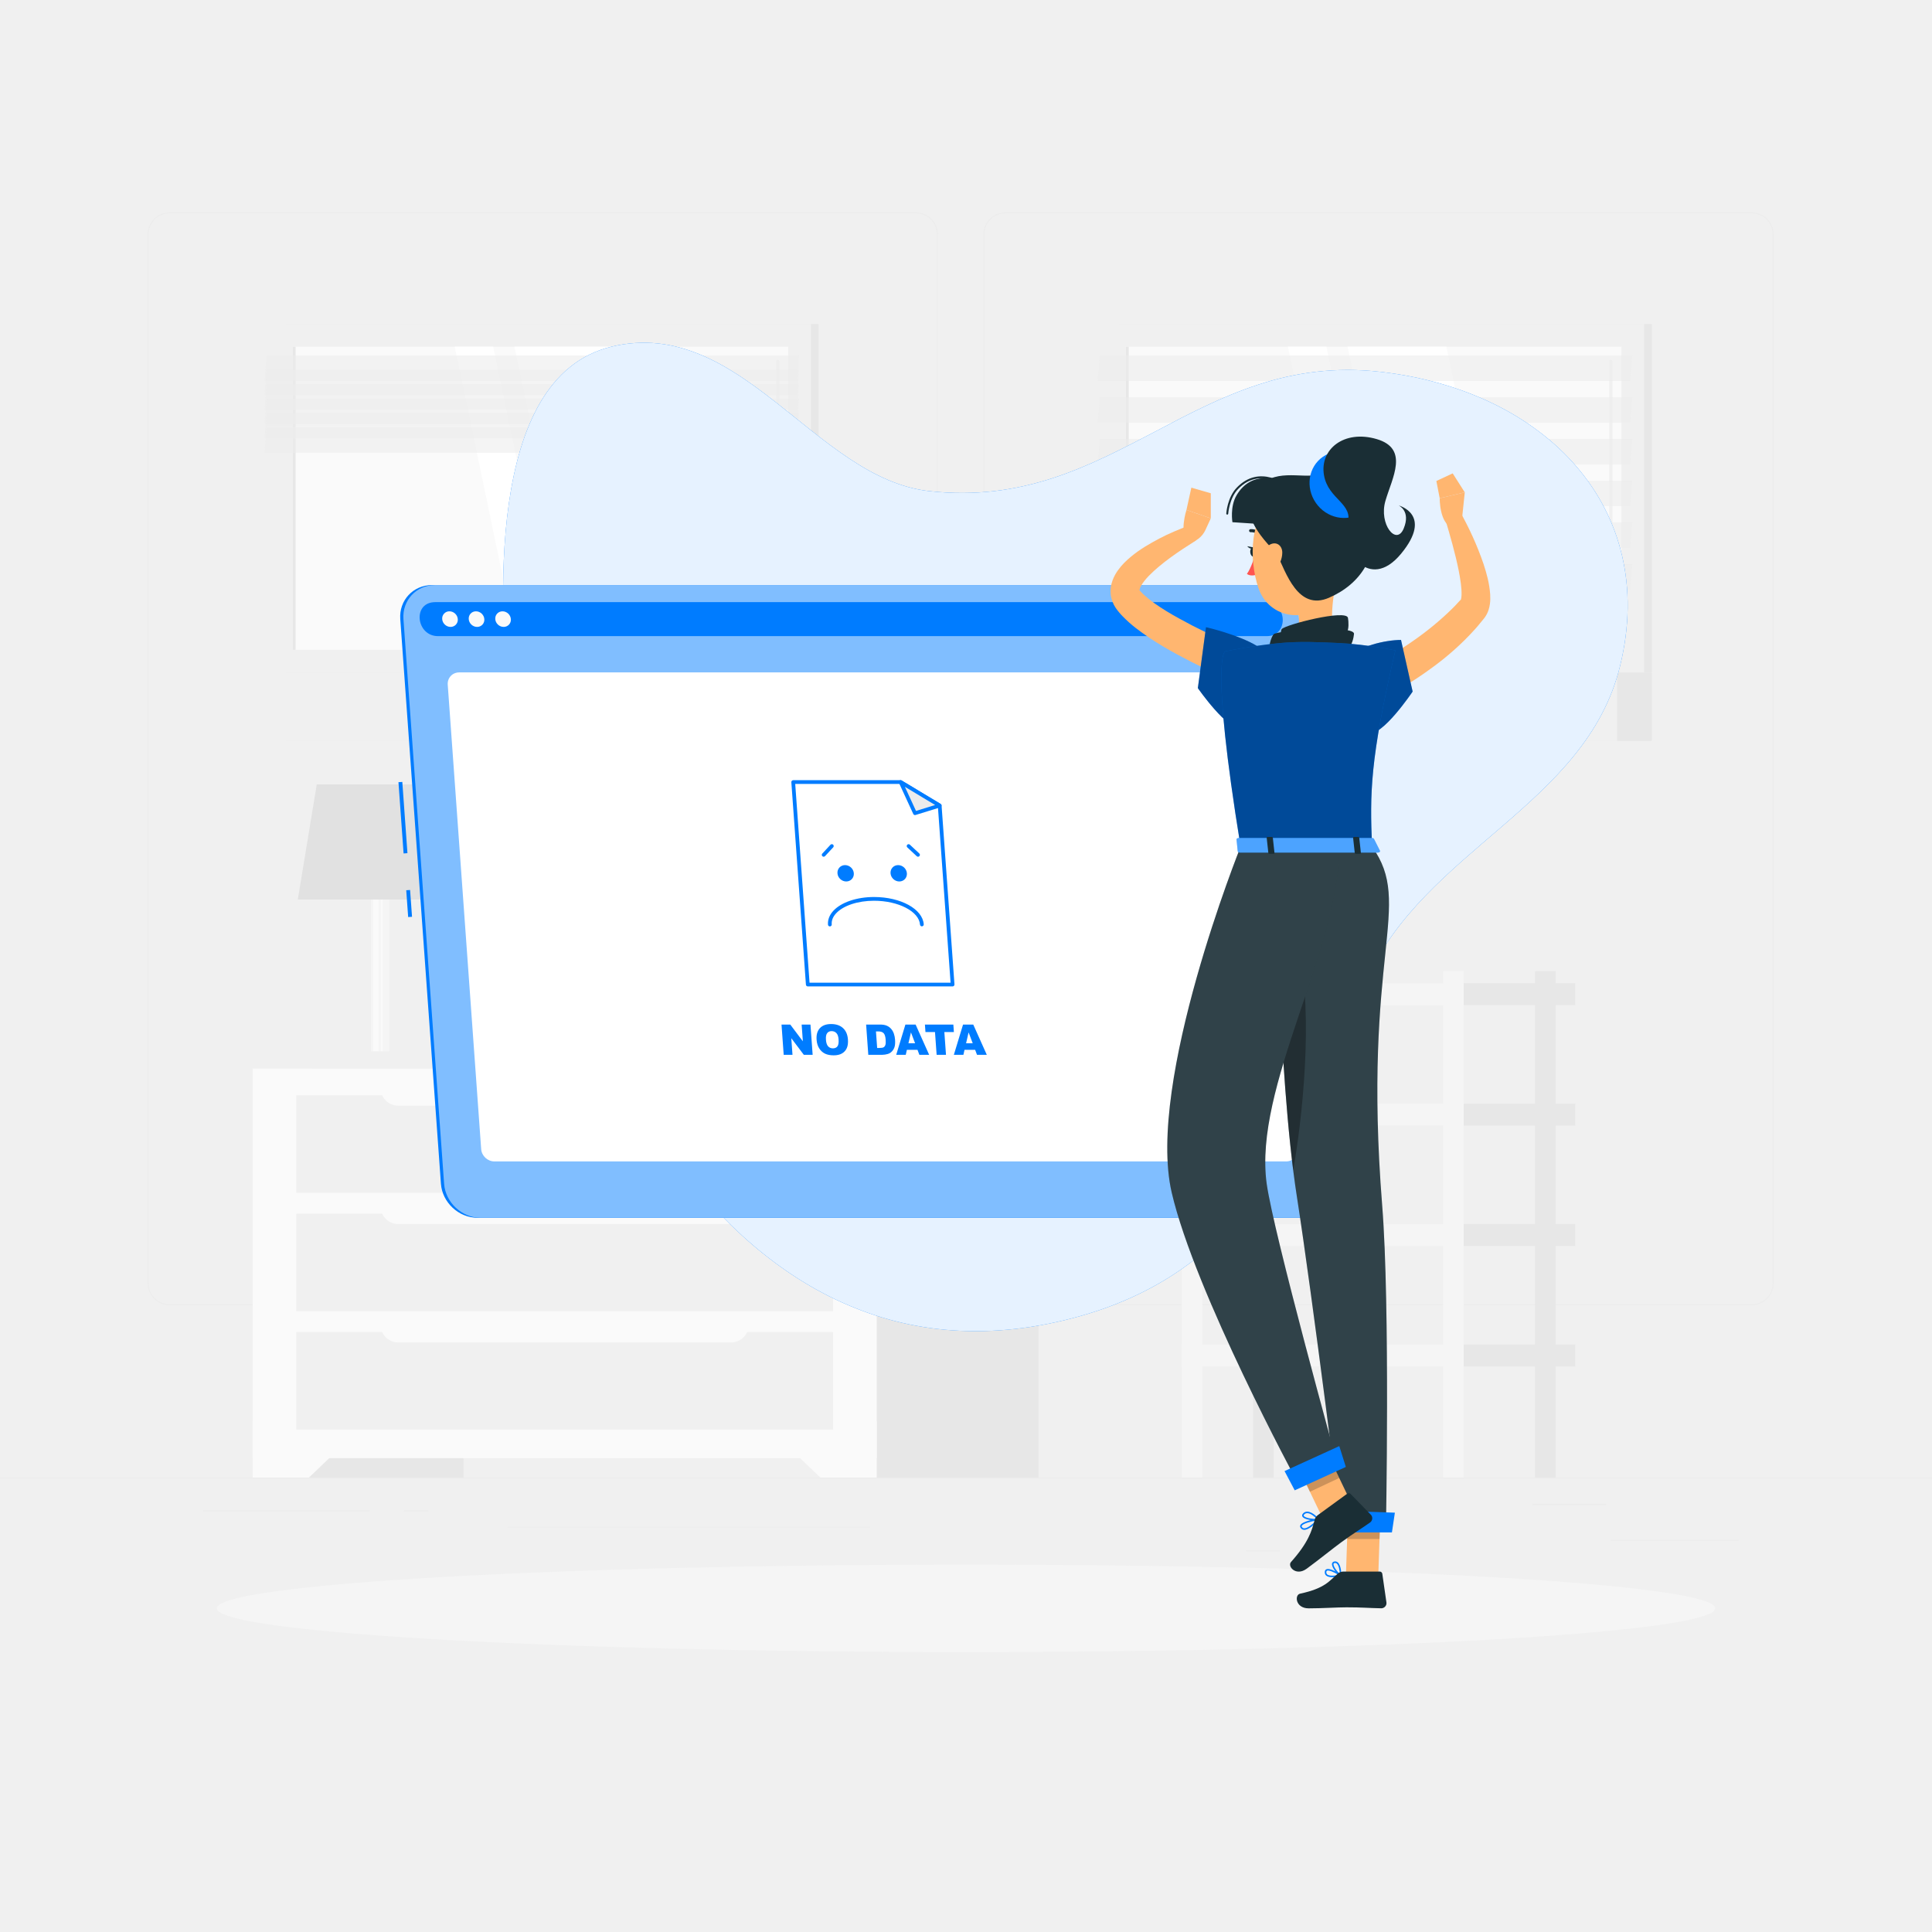
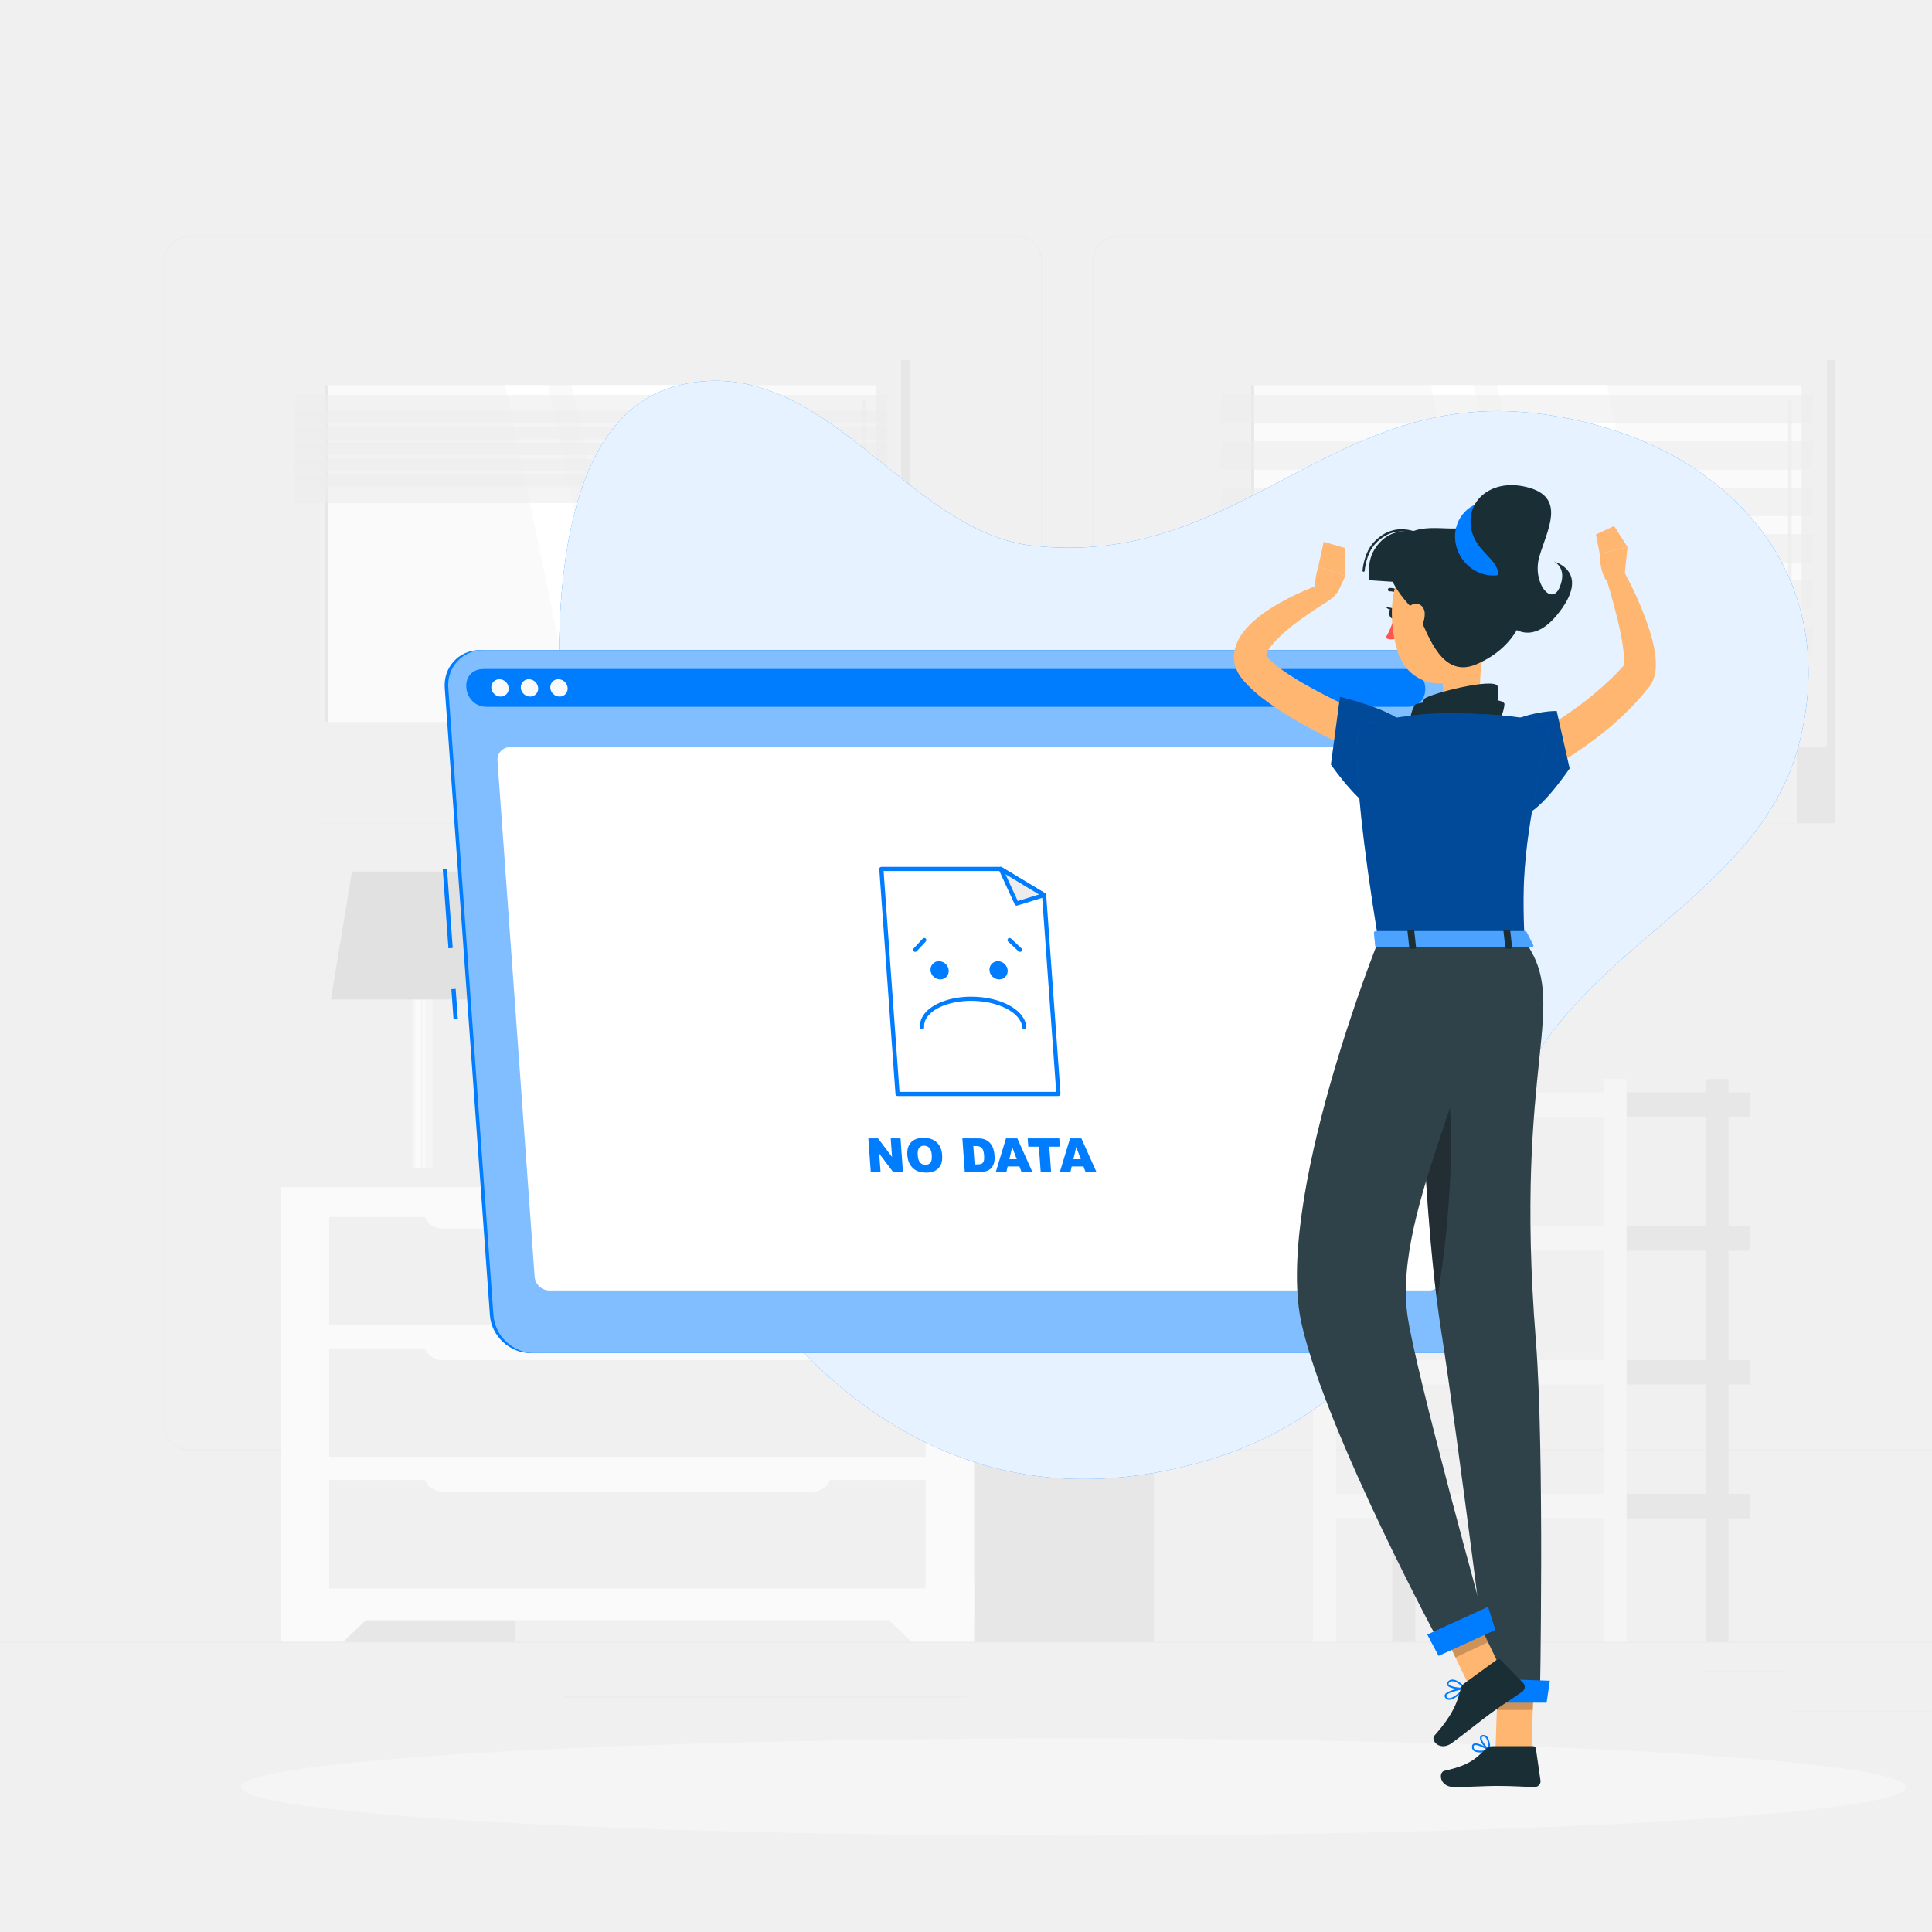
- <svg xmlns="http://www.w3.org/2000/svg" width="666.667" height="666.667">
+ <svg xmlns="http://www.w3.org/2000/svg" width="380" height="380" viewBox="0 0 600 600">
  <defs>
    <clipPath id="a" clipPathUnits="userSpaceOnUse">
      <path d="M0 500h500V0H0Z" />
    </clipPath>
    <clipPath id="b" clipPathUnits="userSpaceOnUse">
      <path d="M284.095 407.995h138.322v-6.586H284.095Z" />
    </clipPath>
    <clipPath id="c" clipPathUnits="userSpaceOnUse">
      <path d="M284.095 397.193h138.322v-6.586H284.095Z" />
    </clipPath>
    <clipPath id="d" clipPathUnits="userSpaceOnUse">
      <path d="M284.095 386.391h138.322v-6.586H284.095Z" />
    </clipPath>
    <clipPath id="e" clipPathUnits="userSpaceOnUse">
      <path d="M284.095 375.589h138.322v-6.586H284.095Z" />
    </clipPath>
    <clipPath id="f" clipPathUnits="userSpaceOnUse">
      <path d="M284.095 364.787h138.322v-6.586H284.095Z" />
    </clipPath>
    <clipPath id="g" clipPathUnits="userSpaceOnUse">
      <path d="M284.095 353.985h138.322v-6.586H284.095Z" />
    </clipPath>
    <clipPath id="h" clipPathUnits="userSpaceOnUse">
      <path d="M68.472 407.995h138.323v-6.586H68.472Z" />
    </clipPath>
    <clipPath id="i" clipPathUnits="userSpaceOnUse">
      <path d="M68.472 404.28h138.323v-6.587H68.472Z" />
    </clipPath>
    <clipPath id="j" clipPathUnits="userSpaceOnUse">
      <path d="M68.472 400.564h138.323v-6.586H68.472Z" />
    </clipPath>
    <clipPath id="k" clipPathUnits="userSpaceOnUse">
      <path d="M68.472 396.849h138.323v-6.587H68.472Z" />
    </clipPath>
    <clipPath id="l" clipPathUnits="userSpaceOnUse">
      <path d="M68.472 393.133h138.323v-6.586H68.472Z" />
    </clipPath>
    <clipPath id="m" clipPathUnits="userSpaceOnUse">
      <path d="M68.472 389.418h138.323v-6.586H68.472Z" />
    </clipPath>
    <clipPath id="n" clipPathUnits="userSpaceOnUse">
      <path d="M0 500h500V0H0Z" />
    </clipPath>
    <clipPath id="o" clipPathUnits="userSpaceOnUse">
      <path d="M130.195 411.3h291.042V155.499H130.195Z" />
    </clipPath>
    <clipPath id="p" clipPathUnits="userSpaceOnUse">
      <path d="M0 500h500V0H0Z" />
    </clipPath>
    <clipPath id="q" clipPathUnits="userSpaceOnUse">
      <path d="M0 500h500V0H0Z" />
    </clipPath>
    <clipPath id="r" clipPathUnits="userSpaceOnUse">
      <path d="M104.388 348.582h242.34V184.839h-242.34z" />
    </clipPath>
    <clipPath id="s" clipPathUnits="userSpaceOnUse">
      <path d="M0 500h500V0H0Z" />
    </clipPath>
    <clipPath id="t" clipPathUnits="userSpaceOnUse">
      <path d="M348.645 111.707h8.714v-9.999h-8.714z" />
    </clipPath>
    <clipPath id="u" clipPathUnits="userSpaceOnUse">
      <path d="M330.053 280.878h29.421V103.645h-29.421z" />
    </clipPath>
    <clipPath id="v" clipPathUnits="userSpaceOnUse">
      <path d="M330.607 259.452h7.363V197.14h-7.363z" />
    </clipPath>
    <clipPath id="w" clipPathUnits="userSpaceOnUse">
      <path d="M348.73 334.385h16.859v-24.087H348.73Z" />
    </clipPath>
    <clipPath id="x" clipPathUnits="userSpaceOnUse">
      <path d="M334.547 126.513h12.046v-12.576h-12.046z" />
    </clipPath>
    <clipPath id="y" clipPathUnits="userSpaceOnUse">
      <path d="M302.089 280.878h44.504V116.475h-44.504z" />
    </clipPath>
    <clipPath id="z" clipPathUnits="userSpaceOnUse">
      <path d="M310.004 337.685h18.201v-26.147h-18.201z" />
    </clipPath>
    <clipPath id="A" clipPathUnits="userSpaceOnUse">
      <path d="M316.07 333.859h45.049v-52.981H316.07Z" />
    </clipPath>
    <clipPath id="B" clipPathUnits="userSpaceOnUse">
      <path d="M320.013 283.13h37.147v-3.778h-37.147z" />
    </clipPath>
  </defs>
  <path d="M0 117.352h500v.249H0ZM416.779 101.255h33.122v.25h-33.122zM322.527 98.542h8.693v.25h-8.693zM396.586 110.542h19.192v.25h-19.192zM52.459 108.861h43.193v.25H52.459ZM104.556 108.861h6.333v.25h-6.333zM131.471 104.639h93.676v.25h-93.676z" style="fill:#ececec;fill-opacity:1;fill-rule:nonzero;stroke:none" transform="matrix(1.33333 0 0 -1.33333 0 666.667)" />
  <g clipPath="url(#a)" transform="matrix(1.33333 0 0 -1.33333 0 666.667)">
    <path d="M0 0a5.464 5.464 0 0 1-5.458-5.458v-271.431A5.464 5.464 0 0 1 0-282.347h193.099a5.464 5.464 0 0 1 5.457 5.458V-5.458A5.464 5.464 0 0 1 193.099 0zm193.099-282.597H0a5.714 5.714 0 0 0-5.708 5.708V-5.458A5.715 5.715 0 0 0 0 .25h193.099a5.715 5.715 0 0 0 5.707-5.708v-271.431a5.714 5.714 0 0 0-5.707-5.708" style="fill:#ececec;fill-opacity:1;fill-rule:nonzero;stroke:none" transform="translate(43.915 444.797)" />
    <path d="M0 0a5.463 5.463 0 0 1-5.457-5.458v-271.431A5.463 5.463 0 0 1 0-282.347h193.099a5.464 5.464 0 0 1 5.458 5.458V-5.458A5.464 5.464 0 0 1 193.099 0zm193.099-282.597H0a5.713 5.713 0 0 0-5.707 5.708V-5.458A5.714 5.714 0 0 0 0 .25h193.099a5.715 5.715 0 0 0 5.708-5.708v-271.431a5.714 5.714 0 0 0-5.708-5.708" style="fill:#ececec;fill-opacity:1;fill-rule:nonzero;stroke:none" transform="translate(260.212 444.797)" />
    <path d="M289.691 325.942h137.781v90.227H289.691Z" style="fill:#e7e7e7;fill-opacity:1;fill-rule:nonzero;stroke:none" />
    <path d="M285.487 325.942h140.021v90.227H285.487Z" style="fill:#f0f0f0;fill-opacity:1;fill-rule:nonzero;stroke:none" />
    <path d="M289.691 325.942h137.781v-17.708H289.691Z" style="fill:#e7e7e7;fill-opacity:1;fill-rule:nonzero;stroke:none" />
    <path d="M278.483 325.942h140.021v-17.708H278.483Z" style="fill:#f0f0f0;fill-opacity:1;fill-rule:nonzero;stroke:none" />
    <path d="M419.622 410.283H291.373v-78.456h128.249z" style="fill:#fafafa;fill-opacity:1;fill-rule:nonzero;stroke:none" />
    <path d="m0 0-16.381 78.456h-25.561L-25.561 0Z" style="fill:#fff;fill-opacity:1;fill-rule:nonzero;stroke:none" transform="translate(390.702 331.826)" />
    <path d="M0 0a.42.42 0 0 1 .42.42v68.349a.42.42 0 1 1-.84 0V.42A.42.42 0 0 1 0 0" style="fill:#f0f0f0;fill-opacity:1;fill-rule:nonzero;stroke:none" transform="translate(416.897 337.685)" />
    <path d="m0 0-16.381 78.456h-9.965L-9.965 0Z" style="fill:#fff;fill-opacity:1;fill-rule:nonzero;stroke:none" transform="translate(359.65 331.826)" />
    <path d="M292.12 410.283h-.747v-78.456h.747z" style="fill:#e7e7e7;fill-opacity:1;fill-rule:nonzero;stroke:none" />
    <g clipPath="url(#b)" opacity=".6">
      <path d="M0 0h137.781l.542 6.586H.542Z" style="fill:#ececec;fill-opacity:1;fill-rule:nonzero;stroke:none" transform="translate(284.095 401.409)" />
    </g>
    <g clipPath="url(#c)" opacity=".6">
      <path d="M0 0h137.781l.542 6.586H.542Z" style="fill:#ececec;fill-opacity:1;fill-rule:nonzero;stroke:none" transform="translate(284.095 390.607)" />
    </g>
    <g clipPath="url(#d)" opacity=".6">
      <path d="M0 0h137.781l.542 6.586H.542Z" style="fill:#ececec;fill-opacity:1;fill-rule:nonzero;stroke:none" transform="translate(284.095 379.805)" />
    </g>
    <g clipPath="url(#e)" opacity=".6">
      <path d="M0 0h137.781l.542 6.586H.542Z" style="fill:#ececec;fill-opacity:1;fill-rule:nonzero;stroke:none" transform="translate(284.095 369.003)" />
    </g>
    <g clipPath="url(#f)" opacity=".6">
      <path d="M0 0h137.781l.542 6.586H.542Z" style="fill:#ececec;fill-opacity:1;fill-rule:nonzero;stroke:none" transform="translate(284.095 358.2)" />
    </g>
    <g clipPath="url(#g)" opacity=".6">
      <path d="M0 0h137.781l.542 6.586H.542Z" style="fill:#ececec;fill-opacity:1;fill-rule:nonzero;stroke:none" transform="translate(284.095 347.399)" />
    </g>
    <path d="M407.688 177.523h-28.889v5.696h28.889zM324.308 117.602h5.333v131.065h-5.333z" style="fill:#e7e7e7;fill-opacity:1;fill-rule:nonzero;stroke:none" />
    <path d="M305.836 177.523h72.963v5.696h-72.963z" style="fill:#f5f5f5;fill-opacity:1;fill-rule:nonzero;stroke:none" />
    <path d="M407.688 146.356h-28.889v5.696h28.889z" style="fill:#e7e7e7;fill-opacity:1;fill-rule:nonzero;stroke:none" />
    <path d="M305.836 146.356h72.963v5.696h-72.963z" style="fill:#f5f5f5;fill-opacity:1;fill-rule:nonzero;stroke:none" />
    <path d="M407.688 239.856h-28.889v5.696h28.889z" style="fill:#e7e7e7;fill-opacity:1;fill-rule:nonzero;stroke:none" />
    <path d="M305.836 239.856h72.963v5.696h-72.963z" style="fill:#f5f5f5;fill-opacity:1;fill-rule:nonzero;stroke:none" />
    <path d="M407.688 208.69h-28.889v5.696h28.889z" style="fill:#e7e7e7;fill-opacity:1;fill-rule:nonzero;stroke:none" />
    <path d="M305.836 208.69h72.963v5.696h-72.963z" style="fill:#f5f5f5;fill-opacity:1;fill-rule:nonzero;stroke:none" />
    <path d="M397.271 117.602h5.333v131.065h-5.333z" style="fill:#e7e7e7;fill-opacity:1;fill-rule:nonzero;stroke:none" />
    <path d="M373.466 117.602h5.333v131.065h-5.333zM305.836 117.602h5.333v131.065h-5.333z" style="fill:#f5f5f5;fill-opacity:1;fill-rule:nonzero;stroke:none" />
    <path d="M65.374 117.601h54.578v105.892H65.374Z" style="fill:#e7e7e7;fill-opacity:1;fill-rule:nonzero;stroke:none" />
    <path d="M0 0h-14.574v14.618h29.855Z" style="fill:#fafafa;fill-opacity:1;fill-rule:nonzero;stroke:none" transform="translate(79.948 117.6)" />
    <path d="M214.184 117.601h54.578v105.892h-54.578z" style="fill:#e7e7e7;fill-opacity:1;fill-rule:nonzero;stroke:none" />
    <path d="M65.374 122.632h161.529v100.861H65.374Z" style="fill:#fafafa;fill-opacity:1;fill-rule:nonzero;stroke:none" />
    <path d="M0 0h14.574v14.618h-29.855Z" style="fill:#fafafa;fill-opacity:1;fill-rule:nonzero;stroke:none" transform="translate(212.329 117.6)" />
    <path d="M76.68 160.668h138.917v25.241H76.68ZM76.68 130.033h138.917v25.241H76.68Z" style="fill:#f0f0f0;fill-opacity:1;fill-rule:nonzero;stroke:none" />
    <path d="M0 0h86.108a4.577 4.577 0 0 1 4.577 4.576v.309H-4.576v-.309A4.576 4.576 0 0 1 0 0" style="fill:#fafafa;fill-opacity:1;fill-rule:nonzero;stroke:none" transform="translate(103.084 183.21)" />
    <path d="M76.68 191.304h138.917v25.241H76.68Z" style="fill:#f0f0f0;fill-opacity:1;fill-rule:nonzero;stroke:none" />
    <path d="M0 0h86.108a4.577 4.577 0 0 1 4.577 4.576v.309H-4.576v-.309A4.576 4.576 0 0 1 0 0" style="fill:#fafafa;fill-opacity:1;fill-rule:nonzero;stroke:none" transform="translate(103.084 213.846)" />
    <path d="M0 0h86.108a4.577 4.577 0 0 1 4.577 4.576v.309H-4.576v-.309A4.576 4.576 0 0 1 0 0" style="fill:#fafafa;fill-opacity:1;fill-rule:nonzero;stroke:none" transform="translate(103.084 152.575)" />
    <path d="M74.068 325.942h137.781v90.227H74.068Z" style="fill:#e7e7e7;fill-opacity:1;fill-rule:nonzero;stroke:none" />
    <path d="M69.864 325.942h140.02v90.227H69.864Z" style="fill:#f0f0f0;fill-opacity:1;fill-rule:nonzero;stroke:none" />
    <path d="M74.068 325.942h137.781v-17.708H74.068Z" style="fill:#e7e7e7;fill-opacity:1;fill-rule:nonzero;stroke:none" />
    <path d="M62.861 325.942h140.021v-17.708H62.861Z" style="fill:#f0f0f0;fill-opacity:1;fill-rule:nonzero;stroke:none" />
    <path d="M203.999 410.283H75.75v-78.456h128.249z" style="fill:#fafafa;fill-opacity:1;fill-rule:nonzero;stroke:none" />
    <path d="m0 0-16.381 78.456h-25.561L-25.561 0Z" style="fill:#fff;fill-opacity:1;fill-rule:nonzero;stroke:none" transform="translate(175.08 331.826)" />
    <path d="M0 0a.42.42 0 0 1 .42.42v68.349a.42.42 0 1 1-.84 0V.42A.42.42 0 0 1 0 0" style="fill:#f0f0f0;fill-opacity:1;fill-rule:nonzero;stroke:none" transform="translate(201.274 337.685)" />
    <path d="m0 0-16.381 78.456h-9.965L-9.965 0Z" style="fill:#fff;fill-opacity:1;fill-rule:nonzero;stroke:none" transform="translate(144.028 331.826)" />
    <path d="M76.497 410.283h-.747v-78.456h.747z" style="fill:#e7e7e7;fill-opacity:1;fill-rule:nonzero;stroke:none" />
    <g clipPath="url(#h)" opacity=".6">
      <path d="M0 0h137.781l.542 6.586H.542Z" style="fill:#ececec;fill-opacity:1;fill-rule:nonzero;stroke:none" transform="translate(68.472 401.409)" />
    </g>
    <g clipPath="url(#i)" opacity=".6">
      <path d="M0 0h137.781l.542 6.586H.542Z" style="fill:#ececec;fill-opacity:1;fill-rule:nonzero;stroke:none" transform="translate(68.472 397.693)" />
    </g>
    <g clipPath="url(#j)" opacity=".6">
      <path d="M0 0h137.781l.542 6.586H.542Z" style="fill:#ececec;fill-opacity:1;fill-rule:nonzero;stroke:none" transform="translate(68.472 393.978)" />
    </g>
    <g clipPath="url(#k)" opacity=".6">
      <path d="M0 0h137.781l.542 6.586H.542Z" style="fill:#ececec;fill-opacity:1;fill-rule:nonzero;stroke:none" transform="translate(68.472 390.262)" />
    </g>
    <g clipPath="url(#l)" opacity=".6">
      <path d="M0 0h137.781l.542 6.586H.542Z" style="fill:#ececec;fill-opacity:1;fill-rule:nonzero;stroke:none" transform="translate(68.472 386.547)" />
    </g>
    <g clipPath="url(#m)" opacity=".6">
      <path d="M0 0h137.781l.542 6.586H.542Z" style="fill:#ececec;fill-opacity:1;fill-rule:nonzero;stroke:none" transform="translate(68.472 382.832)" />
    </g>
    <path d="M96.013 226.729h4.763v53.092h-4.763z" style="fill:#f5f5f5;fill-opacity:1;fill-rule:nonzero;stroke:none" />
    <path d="M96.627 226.766h1.345v53.092h-1.345zM98.536 226.766h.527v53.092h-.527z" style="fill:#fafafa;fill-opacity:1;fill-rule:nonzero;stroke:none" />
    <path d="M0 0h35.264a4.443 4.443 0 0 1-4.443 4.443H4.443A4.443 4.443 0 0 1 0 0" style="fill:#f0f0f0;fill-opacity:1;fill-rule:nonzero;stroke:none" transform="translate(80.763 223.493)" />
    <path d="M0 0c.754 0 1.37.617 1.37 1.37v34.81c0 .753-.616 1.37-1.37 1.37-.754 0-1.37-.617-1.37-1.37V1.37C-1.37.617-.754 0 0 0" style="fill:#f0f0f0;fill-opacity:1;fill-rule:nonzero;stroke:none" transform="translate(89.835 246.862)" />
    <path d="M0 0h42.643l-4.906 29.799H4.905Z" style="fill:#e1e1e1;fill-opacity:1;fill-rule:nonzero;stroke:none" transform="translate(77.073 267.201)" />
  </g>
  <g clipPath="url(#n)" transform="matrix(1.33333 0 0 -1.33333 0 666.667)">
    <path d="M0 0c48.1-5.378 69.216 36.321 116.882 30.86 42.544-4.874 71.876-35.184 61.948-76.006-8.813-36.236-50.805-47.611-65.736-81.557-15.827-35.985-28.104-74.793-75.902-87.319-93.855-24.598-139.442 90.883-145.828 157.21-2.451 25.46-6.729 86.327 26.505 94.214C-48.681 45.341-29.505 3.299 0 0" style="fill:#007cff;fill-opacity:1;fill-rule:nonzero;stroke:none" transform="translate(240.468 372.902)" />
    <g clipPath="url(#o)" opacity=".9">
      <path d="M0 0c48.1-5.378 69.216 36.321 116.882 30.86 42.544-4.874 71.876-35.184 61.948-76.006-8.813-36.236-50.805-47.611-65.736-81.557-15.827-35.985-28.104-74.793-75.902-87.319-93.855-24.598-139.442 90.883-145.828 157.21-2.451 25.46-6.729 86.327 26.505 94.214C-48.681 45.341-29.505 3.299 0 0" style="fill:#fff;fill-opacity:1;fill-rule:nonzero;stroke:none" transform="translate(240.468 372.902)" />
    </g>
  </g>
  <g clipPath="url(#p)" transform="matrix(1.33333 0 0 -1.33333 0 666.667)">
    <path d="M0 0c0-6.254-86.807-11.323-193.889-11.323-107.082 0-193.889 5.069-193.889 11.323 0 6.253 86.807 11.323 193.889 11.323C-86.807 11.323 0 6.253 0 0" style="fill:#f5f5f5;fill-opacity:1;fill-rule:nonzero;stroke:none" transform="translate(443.89 83.762)" />
  </g>
  <path d="m0 0-1.328 18.442.997.071L.998.072Z" style="fill:#007cff;fill-opacity:1;fill-rule:nonzero;stroke:none" transform="matrix(1.33333 0 0 -1.33333 139.264 294.497)" />
  <path d="m0 0-.5 6.937.998.072.5-6.937z" style="fill:#007cff;fill-opacity:1;fill-rule:nonzero;stroke:none" transform="matrix(1.33333 0 0 -1.33333 140.844 316.444)" />
  <g clipPath="url(#q)" transform="matrix(1.33333 0 0 -1.33333 0 666.667)">
    <path d="M0 0h-214.158c-4.843 0-9.092 3.963-9.441 8.807l-10.522 146.13c-.349 4.843 3.329 8.806 8.172 8.806h214.158c4.844 0 9.092-3.963 9.441-8.806L8.173 8.807C8.522 3.963 4.844 0 0 0" style="fill:#007cff;fill-opacity:1;fill-rule:nonzero;stroke:none" transform="translate(337.71 184.839)" />
    <path d="M0 0h-214.158c-4.843 0-9.092 3.963-9.441 8.807l-10.522 146.13c-.349 4.843 3.329 8.806 8.172 8.806h214.158c4.844 0 9.092-3.963 9.441-8.806L8.173 8.807C8.522 3.963 4.844 0 0 0" style="fill:#007cff;fill-opacity:1;fill-rule:nonzero;stroke:none" transform="translate(338.532 184.839)" />
    <g clipPath="url(#r)" opacity=".5">
      <path d="M0 0h-214.158c-4.843 0-9.092 3.963-9.441 8.807l-10.522 146.13c-.349 4.843 3.329 8.806 8.172 8.806h214.158c4.844 0 9.092-3.963 9.441-8.806L8.173 8.807C8.522 3.963 4.844 0 0 0" style="fill:#fff;fill-opacity:1;fill-rule:nonzero;stroke:none" transform="translate(338.532 184.839)" />
    </g>
    <path d="M0 0h-214.158a8.93 8.93 0 0 1-.717-.029c-5.475-.451-4.356-8.778 1.169-8.778H.817c5.525 0 5.444 8.327-.095 8.778C.483-.01.242 0 0 0" style="fill:#007cff;fill-opacity:1;fill-rule:nonzero;stroke:none" transform="translate(327.058 344.179)" />
    <path d="M0 0a1.854 1.854 0 0 0-1.874-2.019c-1.115 0-2.084.904-2.164 2.019a1.854 1.854 0 0 0 1.874 2.019C-1.049 2.019-.08 1.115 0 0" style="fill:#fafafa;fill-opacity:1;fill-rule:nonzero;stroke:none" transform="translate(118.478 339.775)" />
    <path d="M0 0a1.854 1.854 0 0 0-1.874-2.019c-1.115 0-2.084.904-2.164 2.019-.08 1.115.758 2.019 1.874 2.019C-1.049 2.019-.08 1.115 0 0" style="fill:#fafafa;fill-opacity:1;fill-rule:nonzero;stroke:none" transform="translate(125.346 339.775)" />
    <path d="M0 0a1.854 1.854 0 0 0-1.874-2.019c-1.115 0-2.084.904-2.164 2.019-.08 1.115.758 2.019 1.874 2.019C-1.049 2.019-.08 1.115 0 0" style="fill:#fafafa;fill-opacity:1;fill-rule:nonzero;stroke:none" transform="translate(132.214 339.775)" />
    <path d="M0 0h-204.903c-1.763 0-3.296 1.429-3.423 3.193l-8.653 120.172c-.127 1.764 1.2 3.193 2.963 3.193H-9.113c1.763 0 3.295-1.429 3.422-3.193L2.963 3.193C3.09 1.429 1.763 0 0 0" style="fill:#fff;fill-opacity:1;fill-rule:nonzero;stroke:none" transform="translate(332.854 199.424)" />
    <path d="m0 0-3.335 46.319-10.107 6.084h-27.805L-37.473 0Z" style="fill:#fff;fill-opacity:1;fill-rule:nonzero;stroke:none" transform="translate(246.53 245.202)" />
    <path d="M0 0h36.501l-3.28 45.549-9.776 5.884H-3.704Zm37.022-.969H-.451a.484.484 0 0 0-.483.449l-3.774 52.403a.486.486 0 0 0 .484.52H23.58a.491.491 0 0 0 .25-.07l10.107-6.083a.486.486 0 0 0 .233-.381L37.506-.45a.487.487 0 0 0-.484-.519" style="fill:#007cff;fill-opacity:1;fill-rule:nonzero;stroke:none" transform="translate(209.508 245.686)" />
    <path d="m0 0-10.107 6.083 3.711-8.059z" style="fill:#ececec;fill-opacity:1;fill-rule:nonzero;stroke:none" transform="translate(243.195 291.521)" />
    <path d="m0 0 2.875-6.244 4.956 1.53zm2.613-7.317a.485.485 0 0 0-.441.282l-3.71 8.059a.484.484 0 0 0 .69.618L9.259-4.442a.486.486 0 0 0-.107-.878L2.756-7.296a.51.51 0 0 0-.143-.021" style="fill:#007cff;fill-opacity:1;fill-rule:nonzero;stroke:none" transform="translate(234.185 296.378)" />
    <path d="M0 0c.084-1.169-.795-2.117-1.965-2.117-1.169 0-2.185.948-2.269 2.117-.084 1.169.795 2.117 1.965 2.117C-1.1 2.117-.084 1.169 0 0" style="fill:#007cff;fill-opacity:1;fill-rule:nonzero;stroke:none" transform="translate(220.97 273.994)" />
    <path d="M0 0c.084-1.169-.795-2.117-1.965-2.117-1.169 0-2.185.948-2.269 2.117-.084 1.169.795 2.117 1.965 2.117C-1.1 2.117-.084 1.169 0 0" style="fill:#007cff;fill-opacity:1;fill-rule:nonzero;stroke:none" transform="translate(234.705 273.994)" />
    <path d="M0 0a.485.485 0 0 0-.483.45c-.245 3.404-5.583 6.173-11.9 6.173-4.185 0-7.942-1.245-9.806-3.248-.829-.89-1.212-1.851-1.14-2.855a.485.485 0 1 0-.967-.07c-.091 1.265.392 2.505 1.398 3.585 2.041 2.194 6.07 3.557 10.515 3.557C-5.454 7.592.198 4.485.484.52A.486.486 0 0 0 .035.001L0 0" style="fill:#007cff;fill-opacity:1;fill-rule:nonzero;stroke:none" transform="translate(238.58 260.265)" />
    <path d="M0 0a.485.485 0 0 0-.355.814l2.123 2.288a.485.485 0 0 0 .711-.659L.355.155A.482.482 0 0 0 0 0" style="fill:#007cff;fill-opacity:1;fill-rule:nonzero;stroke:none" transform="translate(213.167 278.283)" />
    <path d="M0 0a.486.486 0 0 0-.331.13l-2.453 2.288a.485.485 0 0 0 .661.709L.331.839A.485.485 0 0 0 0 0" style="fill:#007cff;fill-opacity:1;fill-rule:nonzero;stroke:none" transform="translate(237.584 278.283)" />
    <path d="M0 0h2.26l3.261-4.334L5.209 0h2.282l.564-7.833H5.773L2.53-3.532l.31-4.301H.564Z" style="fill:#007cff;fill-opacity:1;fill-rule:nonzero;stroke:none" transform="translate(202.257 234.847)" />
    <path d="M0 0c.057-.791.245-1.359.564-1.704.318-.346.731-.519 1.236-.519.52 0 .911.17 1.171.508.261.339.36.946.297 1.822-.054.737-.241 1.276-.563 1.616-.322.34-.738.51-1.247.51-.488 0-.867-.172-1.138-.518C.049 1.37-.057.798 0 0m-2.421.011c-.092 1.279.192 2.274.853 2.987.662.712 1.628 1.068 2.899 1.068 1.304 0 2.334-.35 3.089-1.05.756-.7 1.179-1.68 1.27-2.941.066-.916-.034-1.666-.3-2.252a2.968 2.968 0 0 0-1.237-1.368c-.559-.326-1.273-.489-2.142-.489-.883 0-1.625.141-2.224.422-.599.282-1.1.727-1.504 1.336-.403.609-.638 1.371-.704 2.287" style="fill:#007cff;fill-opacity:1;fill-rule:nonzero;stroke:none" transform="translate(213.755 230.915)" />
    <path d="m0 0 .308-4.28h.593c.506 0 .862.056 1.067.169.206.112.359.308.46.587.101.28.129.733.084 1.36-.06.83-.236 1.398-.529 1.705C1.69-.153 1.231 0 .604 0Zm-2.548 1.774h3.596c.709 0 1.288-.096 1.738-.289.45-.192.831-.468 1.142-.828.311-.36.547-.778.71-1.255.163-.478.263-.984.302-1.518.06-.837.011-1.486-.146-1.947a2.92 2.92 0 0 0-.71-1.16 2.363 2.363 0 0 0-1.045-.622 5.426 5.426 0 0 0-1.427-.214h-3.596z" style="fill:#007cff;fill-opacity:1;fill-rule:nonzero;stroke:none" transform="translate(226.7 233.073)" />
    <path d="m0 0-1.067 2.816L-1.72 0Zm.624-1.694h-2.748l-.289-1.293h-2.471l2.38 7.833h2.64l3.507-7.833H1.109Z" style="fill:#007cff;fill-opacity:1;fill-rule:nonzero;stroke:none" transform="translate(236.824 230.001)" />
    <path d="M0 0h7.357l.139-1.934H5.028l.425-5.899H3.032l-.424 5.899H.139Z" style="fill:#007cff;fill-opacity:1;fill-rule:nonzero;stroke:none" transform="translate(239.369 234.847)" />
    <path d="m0 0-1.067 2.816L-1.72 0Zm.624-1.694h-2.748l-.289-1.293h-2.471l2.38 7.833h2.64l3.507-7.833H1.109Z" style="fill:#007cff;fill-opacity:1;fill-rule:nonzero;stroke:none" transform="translate(251.741 230.001)" />
  </g>
  <g clipPath="url(#s)" transform="matrix(1.33333 0 0 -1.33333 0 666.667)">
    <path d="M0 0a94.287 94.287 0 0 1 2.944 1.568 78.09 78.09 0 0 1 2.984 1.724c1.959 1.206 3.933 2.398 5.808 3.722 3.782 2.606 7.325 5.496 10.513 8.653.417.382.772.806 1.159 1.209l.57.613.286.305.143.154c.037.04.029.031.01.008l-.031-.049c-.143-.266-.024-.186.031.072.067.248.123.653.141 1.091.064 1.816-.295 4.105-.729 6.318-.891 4.486-2.238 9.098-3.571 13.618l3.886 1.704c2.433-4.346 4.462-8.785 6.112-13.598.786-2.437 1.509-4.885 1.719-7.893.039-.766.056-1.571-.083-2.511-.146-.923-.38-2.029-1.223-3.283l-.166-.231-.129-.168-.154-.188-.308-.374-.618-.75c-.417-.493-.812-1.015-1.255-1.477C24.59 6.408 20.754 3.026 16.659.085c-2.037-1.489-4.12-2.903-6.283-4.19A86.687 86.687 0 0 0 7.099-5.99a53.956 53.956 0 0 0-3.467-1.766Z" style="fill:#ffb670;fill-opacity:1;fill-rule:nonzero;stroke:none" transform="translate(353.688 326.92)" />
    <path d="M0 0c-1.458-.291-2.555-.24-2.979.146-.18.165-.247.396-.203.706.023.167.101.222.165.251C-2.503 1.335-1.037.627 0 0m-1.65-.583c.774 0 1.62.159 2.212.3a.197.197 0 0 1 .063.358c-.287.189-2.83 1.831-3.805 1.39-.154-.07-.348-.223-.395-.558-.062-.443.048-.798.329-1.054.357-.326.952-.436 1.596-.436" style="fill:#007cff;fill-opacity:1;fill-rule:nonzero;stroke:none" transform="translate(346.444 92.405)" />
    <path d="M0 0a.64.64 0 0 0 .439-.174c.543-.481.73-1.835.776-2.638C.418-2.176-.532-.818-.417-.243c.019.094.073.206.327.237A.703.703 0 0 0 0 0m1.425-3.396c.035 0 .069.01.1.028.061.035.099.1.099.171 0 .102-.012 2.514-.922 3.32a1.03 1.03 0 0 1-.84.265C-.635.328-.77.016-.806-.165-.995-1.109.528-2.917 1.327-3.37a.202.202 0 0 1 .098-.026" style="fill:#007cff;fill-opacity:1;fill-rule:nonzero;stroke:none" transform="translate(345.535 95.512)" />
    <path d="M0 0c-.974-4.97-3.028-15.037.45-18.354 0 0-1.359-5.042-10.595-5.042-10.155 0-4.853 5.042-4.853 5.042 5.543 1.323 5.4 5.435 4.434 9.297z" style="fill:#ffb670;fill-opacity:1;fill-rule:nonzero;stroke:none" transform="translate(346.223 351.933)" />
    <path d="M0 0c-1.594-.216-.238 3.914.41 4.341 1.496.989 20.851 2.39 20.725.041-.08-1.011-.555-2.984-1.401-3.654C18.887.058 13.915 2.083 0 0" style="fill:#1a2e35;fill-opacity:1;fill-rule:nonzero;stroke:none" transform="translate(329.284 331.576)" />
    <path d="M0 0c-1.266-.428-1.146 3.733-.715 4.234.998 1.158 16.664 5.183 17.13 2.905.179-.983.265-2.947-.273-3.709C15.605 2.668 11.002 3.929 0 0" style="fill:#1a2e35;fill-opacity:1;fill-rule:nonzero;stroke:none" transform="translate(332.437 332.966)" />
    <path d="M0 0a.396.396 0 0 0-.331.145c-1.12 1.37-2.576 1.23-2.59 1.228a.397.397 0 0 0-.085.789c.076.008 1.9.185 3.29-1.515A.397.397 0 0 0 0 0" style="fill:#1a2e35;fill-opacity:1;fill-rule:nonzero;stroke:none" transform="translate(326.61 360.892)" />
    <path d="M0 0s-.856-3.007-1.975-4.527c.969-.741 2.441-.214 2.441-.214z" style="fill:#ff5551;fill-opacity:1;fill-rule:nonzero;stroke:none" transform="translate(324.672 355.999)" />
    <path d="M0 0c.066-.672-.237-1.252-.676-1.296-.44-.043-.85.467-.916 1.139-.066.673.237 1.253.676 1.296.44.043.85-.467.916-1.139" style="fill:#1a2e35;fill-opacity:1;fill-rule:nonzero;stroke:none" transform="translate(325.16 357.214)" />
    <path d="m0 0-1.661.307S-.708-.873 0 0" style="fill:#1a2e35;fill-opacity:1;fill-rule:nonzero;stroke:none" transform="translate(324.443 358.334)" />
    <path d="M0 0h-8.376l.657 19.398H.657z" style="fill:#ffb670;fill-opacity:1;fill-rule:nonzero;stroke:none" transform="translate(356.7 92.315)" />
    <path d="M0 0h9.41a.663.663 0 0 0 .669-.572l1.072-7.446c.111-.772-.553-1.503-1.343-1.489-3.281.057-4.862.249-9 .249-2.546 0-6.266-.264-9.781-.264-3.439 0-3.704 3.476-2.24 3.791C-4.648-4.319-3.612-2.372-1.4-.515-1.001-.18-.501 0 0 0" style="fill:#1a2e35;fill-opacity:1;fill-rule:nonzero;stroke:none" transform="translate(347.66 93.284)" />
    <g clipPath="url(#t)" opacity=".2">
      <path d="M0 0h-8.38l-.334-9.999h8.379z" style="fill:#000;fill-opacity:1;fill-rule:nonzero;stroke:none" transform="translate(357.36 111.707)" />
    </g>
    <path d="M0 0a164.252 164.252 0 0 0-15.05 6.754c-4.915 2.516-9.754 5.194-14.404 8.774a33.002 33.002 0 0 0-3.422 3.07c-.279.3-.558.578-.832.922-.288.362-.505.575-.878 1.131a7.968 7.968 0 0 0-1.339 3.609 8.14 8.14 0 0 0 .491 3.62 11.021 11.021 0 0 0 1.407 2.608c1.051 1.464 2.216 2.546 3.389 3.52 2.344 1.939 4.821 3.349 7.304 4.666a48.915 48.915 0 0 0 3.784 1.798 54.374 54.374 0 0 0 3.905 1.54l1.776-3.853c-4.362-2.749-8.881-5.77-12.202-9.159-.806-.839-1.512-1.717-1.957-2.49-.476-.787-.47-1.377-.389-1.331.041.001.025.018.141-.097l.398-.428c.15-.178.361-.362.55-.545a25.392 25.392 0 0 1 2.699-2.169c1.985-1.413 4.172-2.735 6.434-3.97a132.732 132.732 0 0 1 6.935-3.586A293.12 293.12 0 0 1 3.131 7.971z" style="fill:#ffb670;fill-opacity:1;fill-rule:nonzero;stroke:none" transform="translate(323.373 321.956)" />
    <path d="m0 0 1.385 3.004-6.296 2.186s-1.961-5.902.376-8.626A6.041 6.041 0 0 1 0 0" style="fill:#ffb670;fill-opacity:1;fill-rule:nonzero;stroke:none" transform="translate(311.97 362.846)" />
    <path d="m0 0-5.033 1.451-1.263-5.759L0-6.494Z" style="fill:#ffb670;fill-opacity:1;fill-rule:nonzero;stroke:none" transform="translate(313.354 372.344)" />
    <path d="m0 0 .734 7.02-6.488-1.525s-.096-6.58 3.337-7.629z" style="fill:#ffb670;fill-opacity:1;fill-rule:nonzero;stroke:none" transform="translate(378.35 365.56)" />
    <path d="m0 0-4.227-1.974.864-4.465 6.488 1.525z" style="fill:#ffb670;fill-opacity:1;fill-rule:nonzero;stroke:none" transform="translate(375.958 377.493)" />
    <path d="M0 0c.305-8.308.612-11.817-3.142-16.466-5.647-6.992-15.917-5.551-18.698 2.498-2.503 7.245-2.582 19.614 5.178 23.695C-9.017 13.748-.305 8.308 0 0" style="fill:#ffb670;fill-opacity:1;fill-rule:nonzero;stroke:none" transform="translate(347.54 361.745)" />
    <path d="M0 0c8.155 3.524 13.519 10.955 11.255 22.574C9.088 33.69 1.584 34.789-1.516 32.482c-3.1-2.306-10.827 1.131-15.464-2.771-8.034-6.761-.438-14.05 3.518-18.369C-11.099 6.484-8.003-3.458 0 0" style="fill:#1a2e35;fill-opacity:1;fill-rule:nonzero;stroke:none" transform="translate(343.921 345.295)" />
    <path d="M0 0c2.752-3.985 8.03-5.11 11.79-2.513 3.76 2.596 4.577 7.931 1.825 11.916-2.752 3.984-8.031 5.11-11.79 2.513C-1.935 9.32-2.752 3.985 0 0" style="fill:#007cff;fill-opacity:1;fill-rule:nonzero;stroke:none" transform="translate(340.535 369.863)" />
    <path d="M0 0c-1.177 6.698 5.161 11.863 13.636 9.367C22.11 6.871 17.628-.642 15.89-6.642s2.823-11.714 4.729-7.145c1.906 4.569-1.298 5.98-1.298 5.98s8.999-2.333.639-12.478c-8.359-10.144-15.927 1.057-13.881 7.668C7.733-7.274 1.113-6.332 0 0" style="fill:#1a2e35;fill-opacity:1;fill-rule:nonzero;stroke:none" transform="translate(342.652 376.998)" />
    <path d="M0 0c-3.869 2.019-10.421 3.65-14.15-2.623-1.763-2.967-1.08-6.989-1.08-6.989l11.389-.758z" style="fill:#1a2e35;fill-opacity:1;fill-rule:nonzero;stroke:none" transform="translate(334.182 374.467)" />
    <path d="M0 0h-.016A.251.251 0 0 0-.25.265c.011.171.286 4.194 2.714 6.717 5.869 6.098 12.75 1.04 14.719-.656a.25.25 0 0 0-.326-.379c-1.885 1.623-8.468 6.47-14.032.688C.525 4.246.252.274.249.234A.25.25 0 0 0 0 0" style="fill:#1a2e35;fill-opacity:1;fill-rule:nonzero;stroke:none" transform="translate(317.612 366.822)" />
    <path d="M0 0c-.012-1.618-.737-3.203-1.655-4.277-1.382-1.616-2.966-.82-3.33.972-.327 1.613-.002 4.397 1.744 5.373C-1.52 3.03.014 1.85 0 0" style="fill:#ffb670;fill-opacity:1;fill-rule:nonzero;stroke:none" transform="translate(331.853 356.967)" />
    <path d="M0 0s.534-58.144 5.578-90.545c4.074-26.17 11.613-86.688 11.613-86.688h11.423s1.115 58.424-.952 84.307C22.429-27.428 35.933-15.183 25.035 0z" style="fill:#1a2e35;fill-opacity:1;fill-rule:nonzero;stroke:none" transform="translate(330.053 280.878)" />
    <g clipPath="url(#u)" opacity=".1">
      <path d="M0 0s.534-58.144 5.578-90.545c4.074-26.17 11.613-86.688 11.613-86.688h11.423s1.115 58.424-.952 84.307C22.429-27.428 35.933-15.183 25.035 0z" style="fill:#fff;fill-opacity:1;fill-rule:nonzero;stroke:none" transform="translate(330.053 280.878)" />
    </g>
    <g clipPath="url(#v)" opacity=".3">
      <path d="M0 0c4.01-17.55.81-45.19-1.38-57.36C-3.7-38.88-4.87-14.93-5.45 2.62-3.38 5.98-1.42 6.2 0 0" style="fill:#000;fill-opacity:1;fill-rule:nonzero;stroke:none" transform="translate(336.057 254.5)" />
    </g>
    <path d="M0 0h14.548l.765 5.104-15.396.521Z" style="fill:#007cff;fill-opacity:1;fill-rule:nonzero;stroke:none" transform="translate(345.682 103.418)" />
    <path d="M0 0c1.368 2.721 8.725 4.433 12.746 4.427l3.01-13.365S7.744-20.828 4.413-19.567C.477-18.08-2.932-5.83 0 0" style="fill:#007cff;fill-opacity:1;fill-rule:nonzero;stroke:none" transform="translate(349.833 329.958)" />
    <g clipPath="url(#w)" opacity=".4">
      <path d="M0 0c1.368 2.721 8.725 4.433 12.746 4.427l3.01-13.365S7.744-20.828 4.413-19.567C.477-18.08-2.932-5.83 0 0" style="fill:#000;fill-opacity:1;fill-rule:nonzero;stroke:none" transform="translate(349.833 329.958)" />
    </g>
    <path d="M0 0c.342.561 2.256 1.078 3.717 1.347C2.398.005 1.236-.741.557-.671c-.238.025-.421.149-.559.379-.053.09-.06.167-.02.251A.323.323 0 0 0 0 0m4.44 1.537c.037.059.04.134.006.197a.197.197 0 0 1-.204.103C3.821 1.774.119 1.186-.381.129a.64.64 0 0 1 .039-.624c.204-.341.492-.533.858-.571C1.729-1.191 3.481.492 4.417 1.506c.009.01.017.02.023.031" style="fill:#007cff;fill-opacity:1;fill-rule:nonzero;stroke:none" transform="translate(336.912 105.15)" />
    <path d="M0 0a.808.808 0 0 0 .158.18c.225.202.487.29.799.269.899-.058 1.919-.988 2.384-1.461-1.186-.1-3.106.26-3.366.775C-.041-.206-.079-.13 0 0m3.915-1.259a.2.2 0 0 1-.019.233C3.834-.953 2.35.756.983.845A1.438 1.438 0 0 1-.107.476C-.518.108-.482-.212-.38-.416c.434-.858 3.094-1.157 4.166-.934a.202.202 0 0 1 .129.091" style="fill:#007cff;fill-opacity:1;fill-rule:nonzero;stroke:none" transform="translate(337.438 107.946)" />
    <path d="m0 0-7.661-3.403-3.414 7.105-4.461 9.304-.523 1.082 7.652 3.408.592-1.217 4.325-9.01z" style="fill:#ffb670;fill-opacity:1;fill-rule:nonzero;stroke:none" transform="translate(350.083 110.235)" />
    <g clipPath="url(#x)" opacity=".2">
      <path d="m0 0-7.585-3.567-4.461 9.305 7.721 3.272z" style="fill:#000;fill-opacity:1;fill-rule:nonzero;stroke:none" transform="translate(346.593 117.503)" />
    </g>
    <path d="M0 0s-24.474-60.835-17.84-89.482c5.995-25.89 32.504-74.921 32.504-74.921l10.249 5.145S8.525-100.07 6.747-87.211C3.289-62.193 25.523-26.878 25.523 0Z" style="fill:#1a2e35;fill-opacity:1;fill-rule:nonzero;stroke:none" transform="translate(321.07 280.878)" />
    <g clipPath="url(#y)" opacity=".1">
      <path d="M0 0s-24.474-60.835-17.84-89.482c5.995-25.89 32.504-74.921 32.504-74.921l10.249 5.145S8.525-100.07 6.747-87.211C3.289-62.193 25.523-26.878 25.523 0Z" style="fill:#fff;fill-opacity:1;fill-rule:nonzero;stroke:none" transform="translate(321.07 280.878)" />
    </g>
    <path d="m0 0 7.609 5.538a.663.663 0 0 0 .877-.069L13.734.08c.544-.559.437-1.541-.209-1.995C10.839-3.8 9.447-4.574 6.101-7.01c-2.058-1.498-6.16-4.811-9.003-6.88-2.78-2.023-5.04.632-4.042 1.748C-2.467-7.138-1.524-4.043-.829-1.24-.704-.735-.405-.295 0 0" style="fill:#1a2e35;fill-opacity:1;fill-rule:nonzero;stroke:none" transform="translate(341.055 107.897)" />
    <path d="m0 0 13.23 6.051-1.698 5.392L-2.635 4.98Z" style="fill:#007cff;fill-opacity:1;fill-rule:nonzero;stroke:none" transform="translate(335.074 114.306)" />
    <path d="M0 0c-1.098 2.841-10.657 5.957-15.452 7.045L-17.56-8.723s7.832-11.256 11.27-10.324C-2.229-17.948 2.352-6.087 0 0" style="fill:#007cff;fill-opacity:1;fill-rule:nonzero;stroke:none" transform="translate(327.563 330.64)" />
    <g clipPath="url(#z)" opacity=".4">
      <path d="M0 0c-1.098 2.841-10.657 5.957-15.452 7.045L-17.56-8.723s7.832-11.256 11.27-10.324C-2.229-17.948 2.352-6.087 0 0" style="fill:#000;fill-opacity:1;fill-rule:nonzero;stroke:none" transform="translate(327.563 330.64)" />
    </g>
    <path d="M0 0s-3.99-1.406 4.003-50.555h34.019c-.571 13.846-.587 22.383 6.031 50.798 0 0-7.128 1.55-14.446 1.903-5.725.276-10.415.459-15.448 0C7.524 1.54 0 0 0 0" style="fill:#007cff;fill-opacity:1;fill-rule:nonzero;stroke:none" transform="translate(317.066 331.433)" />
    <g clipPath="url(#A)" opacity=".4">
      <path d="M0 0s-3.99-1.406 4.003-50.555h34.019c-.571 13.846-.587 22.383 6.031 50.798 0 0-7.128 1.55-14.446 1.903-5.725.276-10.415.459-15.448 0C7.524 1.54 0 0 0 0" style="fill:#000;fill-opacity:1;fill-rule:nonzero;stroke:none" transform="translate(317.066 331.433)" />
    </g>
    <path d="m0 0 1.534-3.045c.119-.236-.161-.477-.554-.477h-35.677c-.307 0-.561.15-.58.343l-.307 3.045c-.021.211.245.39.58.39h34.45C-.301.256-.077.152 0 0" style="fill:#007cff;fill-opacity:1;fill-rule:nonzero;stroke:none" transform="translate(355.598 282.875)" />
    <g clipPath="url(#B)" opacity=".3">
      <path d="m0 0 1.534-3.045c.119-.236-.161-.477-.554-.477h-35.677c-.307 0-.561.15-.58.343l-.307 3.045c-.021.211.245.39.58.39h34.45C-.301.256-.077.152 0 0" style="fill:#fff;fill-opacity:1;fill-rule:nonzero;stroke:none" transform="translate(355.598 282.875)" />
    </g>
    <path d="M0 0h.923c.183 0 .323.095.311.21L.801 4.167c-.013.115-.173.21-.357.21h-.923c-.183 0-.323-.095-.311-.21L-.357.21C-.344.095-.184 0 0 0" style="fill:#1a2e35;fill-opacity:1;fill-rule:nonzero;stroke:none" transform="translate(350.971 279.023)" />
    <path d="M0 0h.923c.183 0 .323.095.311.21L.801 4.167c-.013.115-.173.21-.357.21h-.923c-.183 0-.323-.095-.311-.21L-.357.21C-.344.095-.184 0 0 0" style="fill:#1a2e35;fill-opacity:1;fill-rule:nonzero;stroke:none" transform="translate(328.608 279.023)" />
  </g>
</svg>
